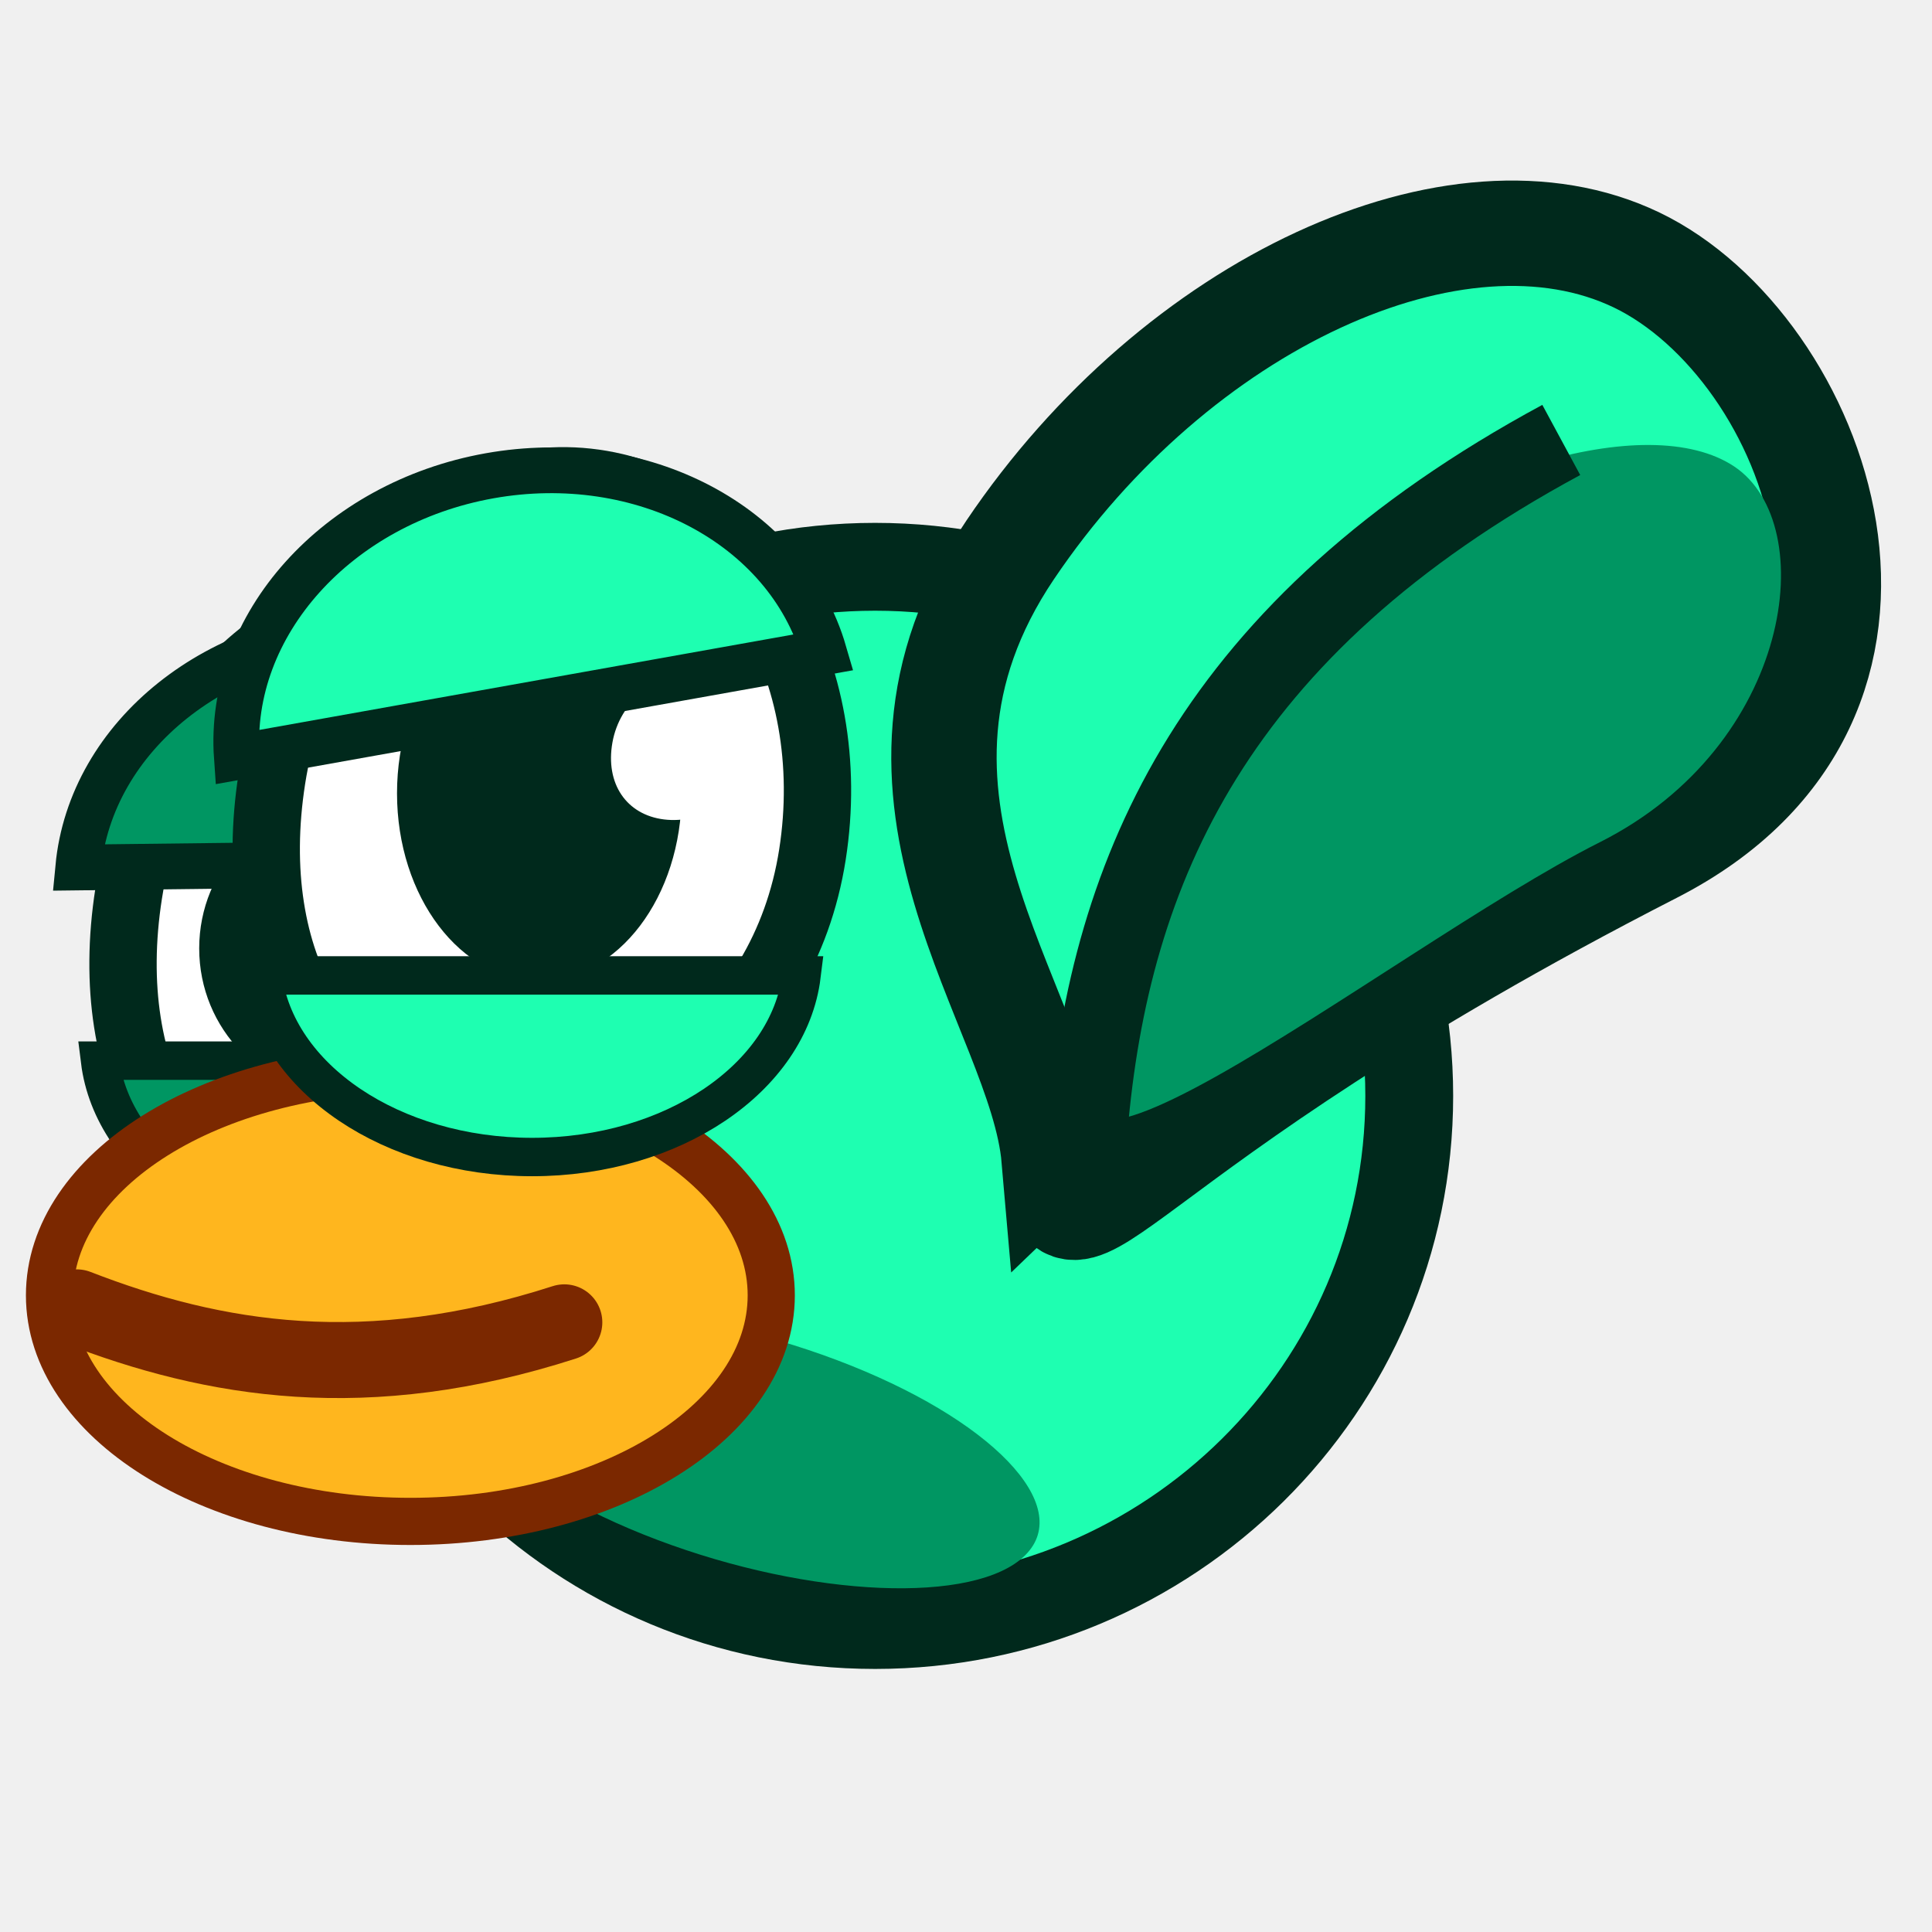
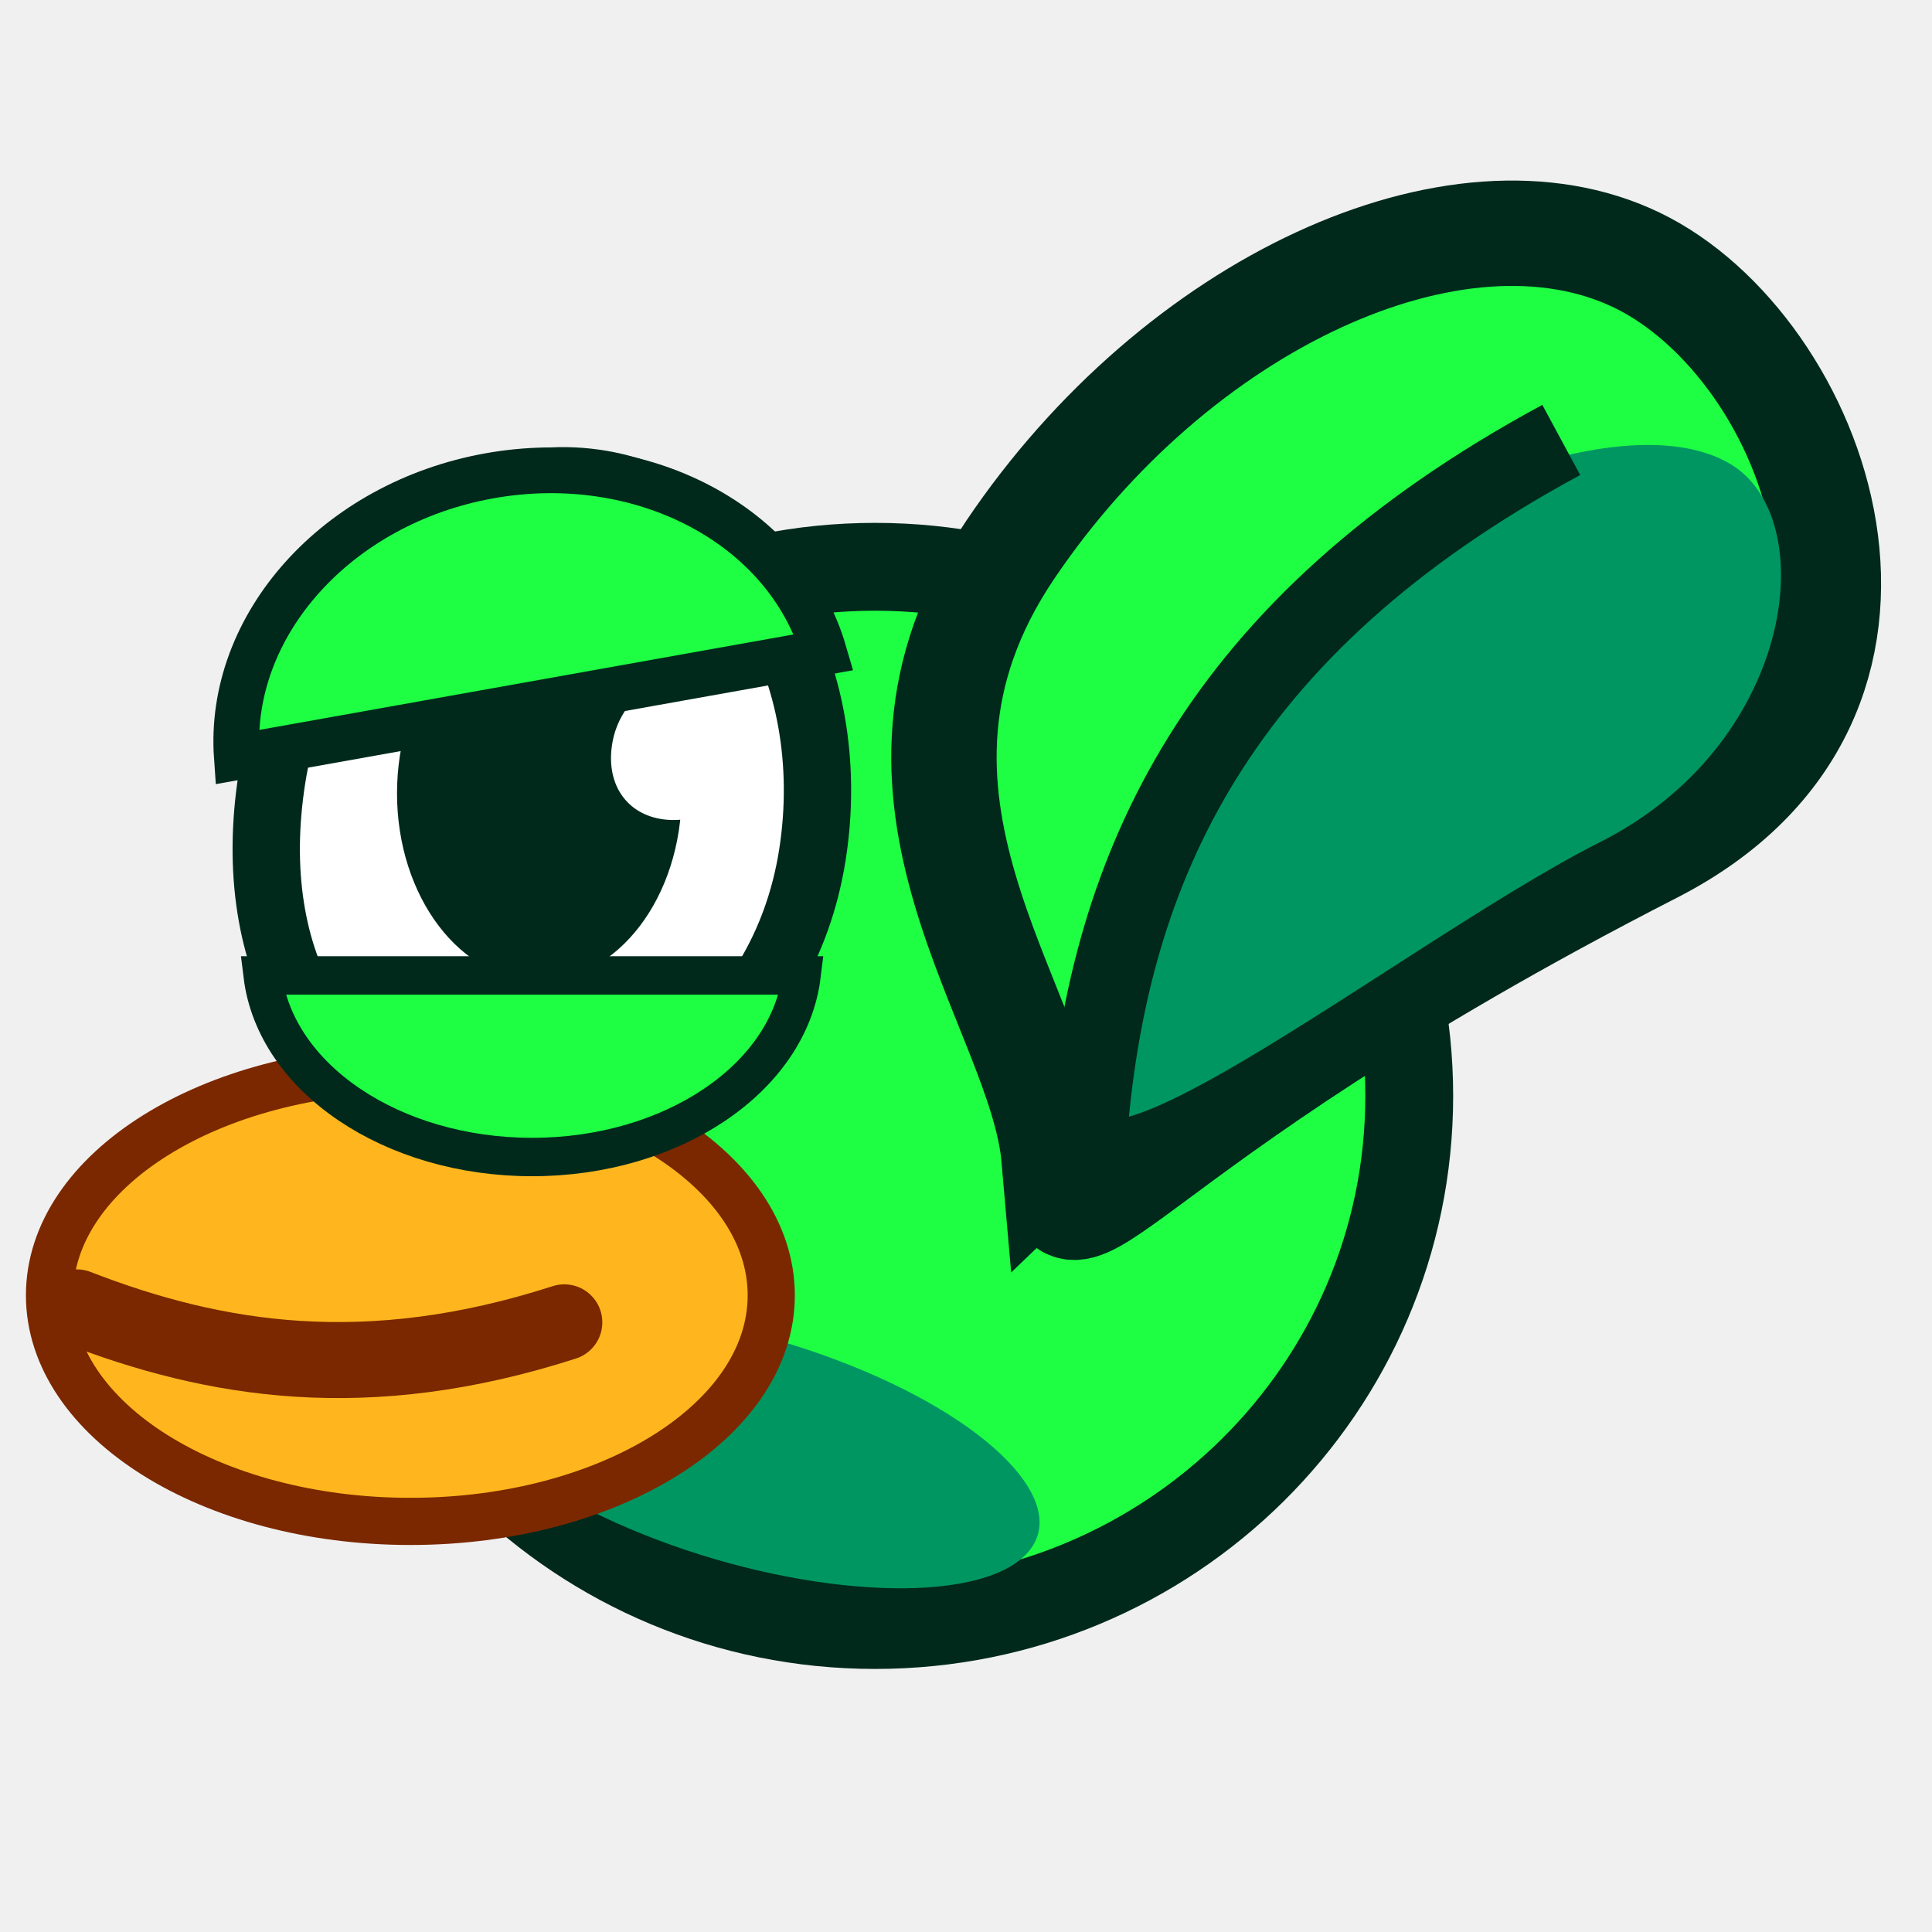
<svg xmlns="http://www.w3.org/2000/svg" width="100" height="100" viewBox="0 0 26.458 26.458" version="1.1" id="svg1" xml:space="preserve">
  <defs id="defs1">
    <linearGradient id="linearGradient13895">
      <stop style="stop-color:#000000;stop-opacity:1;" offset="0" id="stop13893" />
    </linearGradient>
    <filter style="color-interpolation-filters:sRGB;" id="filter14269" x="-0.312" y="-0.296" width="1.623" height="1.592">
      <feGaussianBlur stdDeviation="0.205" result="blur" id="feGaussianBlur14263" />
      <feComposite in="SourceGraphic" in2="blur" operator="in" result="composite1" id="feComposite14265" />
      <feComposite in="composite1" in2="composite1" operator="in" result="composite2" id="feComposite14267" />
    </filter>
    <filter style="color-interpolation-filters:sRGB;" id="filter14269-3" x="-0.312" y="-0.296" width="1.623" height="1.592">
      <feGaussianBlur stdDeviation="0.205" result="blur" id="feGaussianBlur14263-56" />
      <feComposite in="SourceGraphic" in2="blur" operator="in" result="composite1" id="feComposite14265-29" />
      <feComposite in="composite1" in2="composite1" operator="in" result="composite2" id="feComposite14267-1" />
    </filter>
    <filter style="color-interpolation-filters:sRGB;" id="filter14269-5" x="-0.312" y="-0.296" width="1.623" height="1.592">
      <feGaussianBlur stdDeviation="0.205" result="blur" id="feGaussianBlur14263-6" />
      <feComposite in="SourceGraphic" in2="blur" operator="in" result="composite1" id="feComposite14265-2" />
      <feComposite in="composite1" in2="composite1" operator="in" result="composite2" id="feComposite14267-9" />
    </filter>
    <filter style="color-interpolation-filters:sRGB;" id="filter14269-1" x="-0.312" y="-0.296" width="1.623" height="1.592">
      <feGaussianBlur stdDeviation="0.205" result="blur" id="feGaussianBlur14263-2" />
      <feComposite in="SourceGraphic" in2="blur" operator="in" result="composite1" id="feComposite14265-7" />
      <feComposite in="composite1" in2="composite1" operator="in" result="composite2" id="feComposite14267-0" />
    </filter>
    <filter style="color-interpolation-filters:sRGB;" id="filter14269-2" x="-0.312" y="-0.296" width="1.623" height="1.592">
      <feGaussianBlur stdDeviation="0.205" result="blur" id="feGaussianBlur14263-61" />
      <feComposite in="SourceGraphic" in2="blur" operator="in" result="composite1" id="feComposite14265-8" />
      <feComposite in="composite1" in2="composite1" operator="in" result="composite2" id="feComposite14267-7" />
    </filter>
    <filter style="color-interpolation-filters:sRGB;" id="filter14269-5-5" x="-0.312" y="-0.296" width="1.623" height="1.592">
      <feGaussianBlur stdDeviation="0.205" result="blur" id="feGaussianBlur14263-6-9" />
      <feComposite in="SourceGraphic" in2="blur" operator="in" result="composite1" id="feComposite14265-2-2" />
      <feComposite in="composite1" in2="composite1" operator="in" result="composite2" id="feComposite14267-9-2" />
    </filter>
    <filter style="color-interpolation-filters:sRGB;" id="filter14269-9" x="-0.312" y="-0.296" width="1.623" height="1.592">
      <feGaussianBlur stdDeviation="0.205" result="blur" id="feGaussianBlur14263-3" />
      <feComposite in="SourceGraphic" in2="blur" operator="in" result="composite1" id="feComposite14265-1" />
      <feComposite in="composite1" in2="composite1" operator="in" result="composite2" id="feComposite14267-94" />
    </filter>
    <filter style="color-interpolation-filters:sRGB;" id="filter14269-5-0" x="-0.312" y="-0.296" width="1.623" height="1.592">
      <feGaussianBlur stdDeviation="0.205" result="blur" id="feGaussianBlur14263-6-6" />
      <feComposite in="SourceGraphic" in2="blur" operator="in" result="composite1" id="feComposite14265-2-3" />
      <feComposite in="composite1" in2="composite1" operator="in" result="composite2" id="feComposite14267-9-20" />
    </filter>
    <filter style="color-interpolation-filters:sRGB;" id="filter14269-52" x="-0.312" y="-0.296" width="1.623" height="1.592">
      <feGaussianBlur stdDeviation="0.205" result="blur" id="feGaussianBlur14263-5" />
      <feComposite in="SourceGraphic" in2="blur" operator="in" result="composite1" id="feComposite14265-4" />
      <feComposite in="composite1" in2="composite1" operator="in" result="composite2" id="feComposite14267-74" />
    </filter>
    <filter style="color-interpolation-filters:sRGB;" id="filter14269-5-4" x="-0.312" y="-0.296" width="1.623" height="1.592">
      <feGaussianBlur stdDeviation="0.205" result="blur" id="feGaussianBlur14263-6-3" />
      <feComposite in="SourceGraphic" in2="blur" operator="in" result="composite1" id="feComposite14265-2-1" />
      <feComposite in="composite1" in2="composite1" operator="in" result="composite2" id="feComposite14267-9-4" />
    </filter>
  </defs>
  <g id="layer1">
-     <path id="path2" style="fill:#ffffff;stroke:#00291c;stroke-width:0.922;stroke-opacity:1" d="M 9.164,13.276 C 8.769,15.8 6.602,17.254 4.558,16.967 2.514,16.68 1.367,14.761 1.762,12.237 2.157,9.713 4.134,7.899 6.178,8.186 8.222,8.473 9.559,10.752 9.164,13.276 Z" />
-     <ellipse style="fill:#00291c;fill-opacity:1;stroke:none;stroke-width:0.848;stroke-opacity:1" id="ellipse9" cx="4.677" cy="12.988" rx="1.949" ry="1.997" />
-     <ellipse style="fill:#1effb1;fill-opacity:1;stroke:#00291c;stroke-width:1.203;stroke-dasharray:none;stroke-opacity:1" id="path1" cx="11.984" cy="15.008" rx="7.315" ry="7.246" />
+     <ellipse style="fill:#1eff44;fill-opacity:1;stroke:#00291c;stroke-width:1.203;stroke-dasharray:none;stroke-opacity:1" id="path1" cx="11.984" cy="15.008" rx="7.315" ry="7.246" />
    <ellipse style="fill:#009662;fill-opacity:1;stroke:none;stroke-width:0.44;stroke-dasharray:none;stroke-opacity:1" id="ellipse10" cx="23.38" cy="16.419" rx="4.071" ry="1.742" transform="matrix(0.9353118,0.3538245,-0.7086267,0.7055836,0,0)" />
-     <path id="path9" style="fill:#009662;fill-opacity:1;stroke:#00291c;stroke-width:0.526;stroke-dasharray:none;stroke-opacity:1" d="m 1.37,14.525 a 3.705,2.734 0 0 0 3.69,2.486 3.705,2.734 0 0 0 3.69,-2.486 z" />
    <ellipse style="fill:#ffb61e;fill-opacity:1;stroke:#7b2800;stroke-width:0.646;stroke-dasharray:none;stroke-opacity:1" id="ellipse1" cx="5.62" cy="17.739" rx="4.942" ry="3.096" />
    <path style="fill:none;fill-opacity:1;stroke:#7b2800;stroke-width:1.041;stroke-linecap:round;stroke-linejoin:round;stroke-opacity:1" d="M 7.728,18.109 C 5.021,18.982 2.938,18.636 1.052,17.904" id="path14" />
-     <path id="path3" style="fill:#009662;fill-opacity:1;stroke:#00291c;stroke-width:0.626;stroke-dasharray:none;stroke-opacity:1" d="M 1.071,11.88 A 3.502,4.101 89.317 0 1 5.117,8.647 3.502,4.101 89.317 0 1 9.239,11.783 Z" />
    <path id="ellipse3" style="fill:#ffffff;stroke:#00291c;stroke-width:0.922;stroke-opacity:1" d="M 11.126,11.704 C 10.731,14.228 8.564,15.681 6.52,15.395 4.476,15.108 3.329,13.189 3.723,10.665 4.118,8.14 6.095,6.327 8.139,6.614 10.184,6.901 11.521,9.18 11.126,11.704 Z" />
    <ellipse style="fill:#00291c;fill-opacity:1;stroke:none;stroke-width:0.962;stroke-opacity:1" id="path7" cx="7.386" cy="10.864" rx="1.949" ry="2.567" />
    <path id="path8" style="fill:#ffffff;stroke:none;stroke-width:0.219;stroke-opacity:1" d="m 10.258,10.399 c -0.1,0.563 -0.648,0.886 -1.164,0.823 -0.517,-0.064 -0.807,-0.492 -0.707,-1.054 0.1,-0.563 0.6,-0.967 1.116,-0.903 0.517,0.064 0.855,0.572 0.755,1.134 z" />
-     <path id="ellipse14" style="fill:#1effb1;fill-opacity:1;stroke:#00291c;stroke-width:0.526;stroke-dasharray:none;stroke-opacity:1" d="M 3.597,13.358 A 3.705,2.734 0 0 0 7.287,15.845 3.705,2.734 0 0 0 10.977,13.358 Z" />
-     <path id="path16" style="fill:#1effb1;fill-opacity:1;stroke:#00291c;stroke-width:0.626;stroke-dasharray:none;stroke-opacity:1" d="M 3.243,10.369 A 3.502,4.101 79.869 0 1 6.703,6.516 3.502,4.101 79.869 0 1 11.284,8.932 Z" />
-     <path id="path4" style="fill:#1effb1;stroke:#00291c;stroke-width:1.443;stroke-opacity:1;fill-opacity:1" d="m 14.437,15.86 c 0.161,1.857 0.591,-0.314 8.199,-4.208 4.086,-2.091 2.24,-6.907 -0.222,-8.091 -2.462,-1.184 -6.303,0.592 -8.579,3.968 -2.275,3.376 0.42,6.246 0.601,8.332 z" />
+     <path id="ellipse14" style="fill:#1eff44;fill-opacity:1;stroke:#00291c;stroke-width:0.526;stroke-dasharray:none;stroke-opacity:1" d="M 3.597,13.358 A 3.705,2.734 0 0 0 7.287,15.845 3.705,2.734 0 0 0 10.977,13.358 Z" />
+     <path id="path16" style="fill:#1eff44;fill-opacity:1;stroke:#00291c;stroke-width:0.626;stroke-dasharray:none;stroke-opacity:1" d="M 3.243,10.369 A 3.502,4.101 79.869 0 1 6.703,6.516 3.502,4.101 79.869 0 1 11.284,8.932 Z" />
+     <path id="path4" style="fill:#1eff44;stroke:#00291c;stroke-width:1.443;stroke-opacity:1;fill-opacity:1" d="m 14.437,15.86 c 0.161,1.857 0.591,-0.314 8.199,-4.208 4.086,-2.091 2.24,-6.907 -0.222,-8.091 -2.462,-1.184 -6.303,0.592 -8.579,3.968 -2.275,3.376 0.42,6.246 0.601,8.332 z" />
    <path id="path5" style="fill:#009662;stroke-width:0.941;stroke-linecap:round;stroke-linejoin:round;fill-opacity:1" d="m 15.411,13.601 c -2.433,4.331 3.567,-0.592 6.498,-2.067 2.642,-1.33 3.029,-4.35 1.843,-5.144 -1.186,-0.794 -4.02,0.069 -6.199,1.862 -2.179,1.793 -1.615,4.41 -2.142,5.348 z" />
    <path style="fill:none;fill-opacity:1;stroke:#00291c;stroke-width:1.092;stroke-dasharray:none;stroke-opacity:1" d="M 21.381,6.025 C 16.635,8.588 15.196,11.9 14.896,15.469" id="path6" />
  </g>
</svg>
